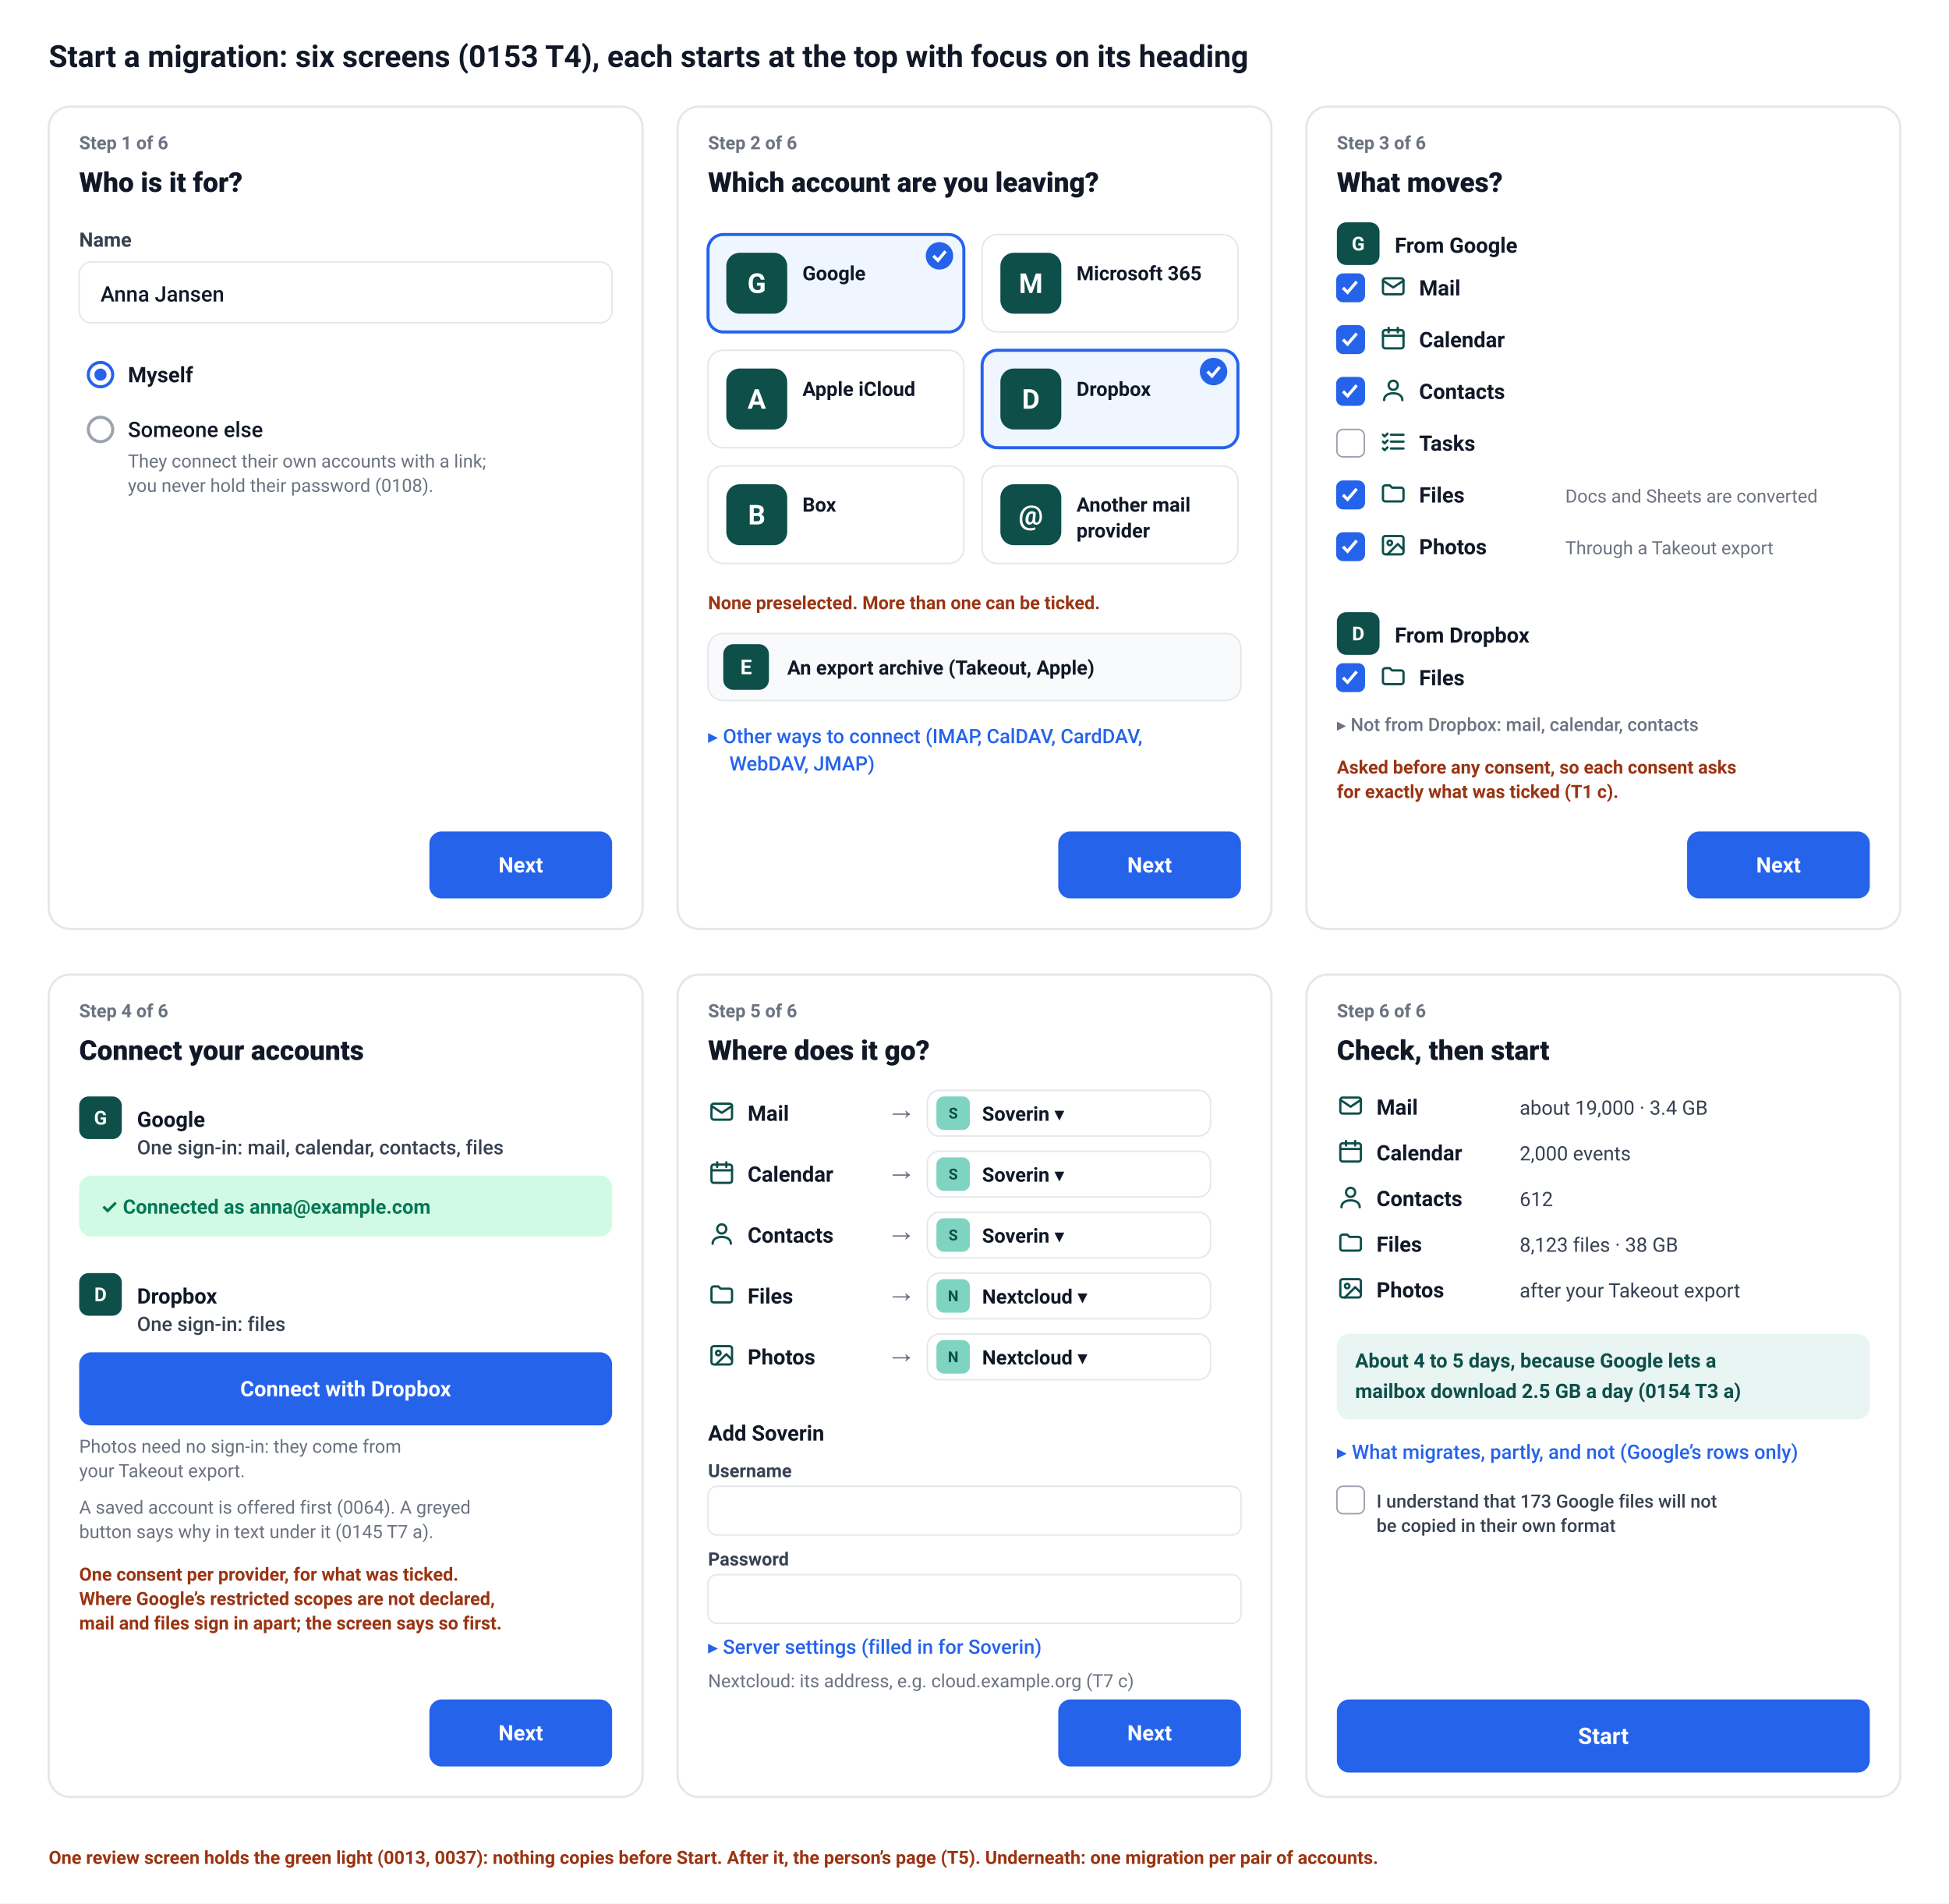
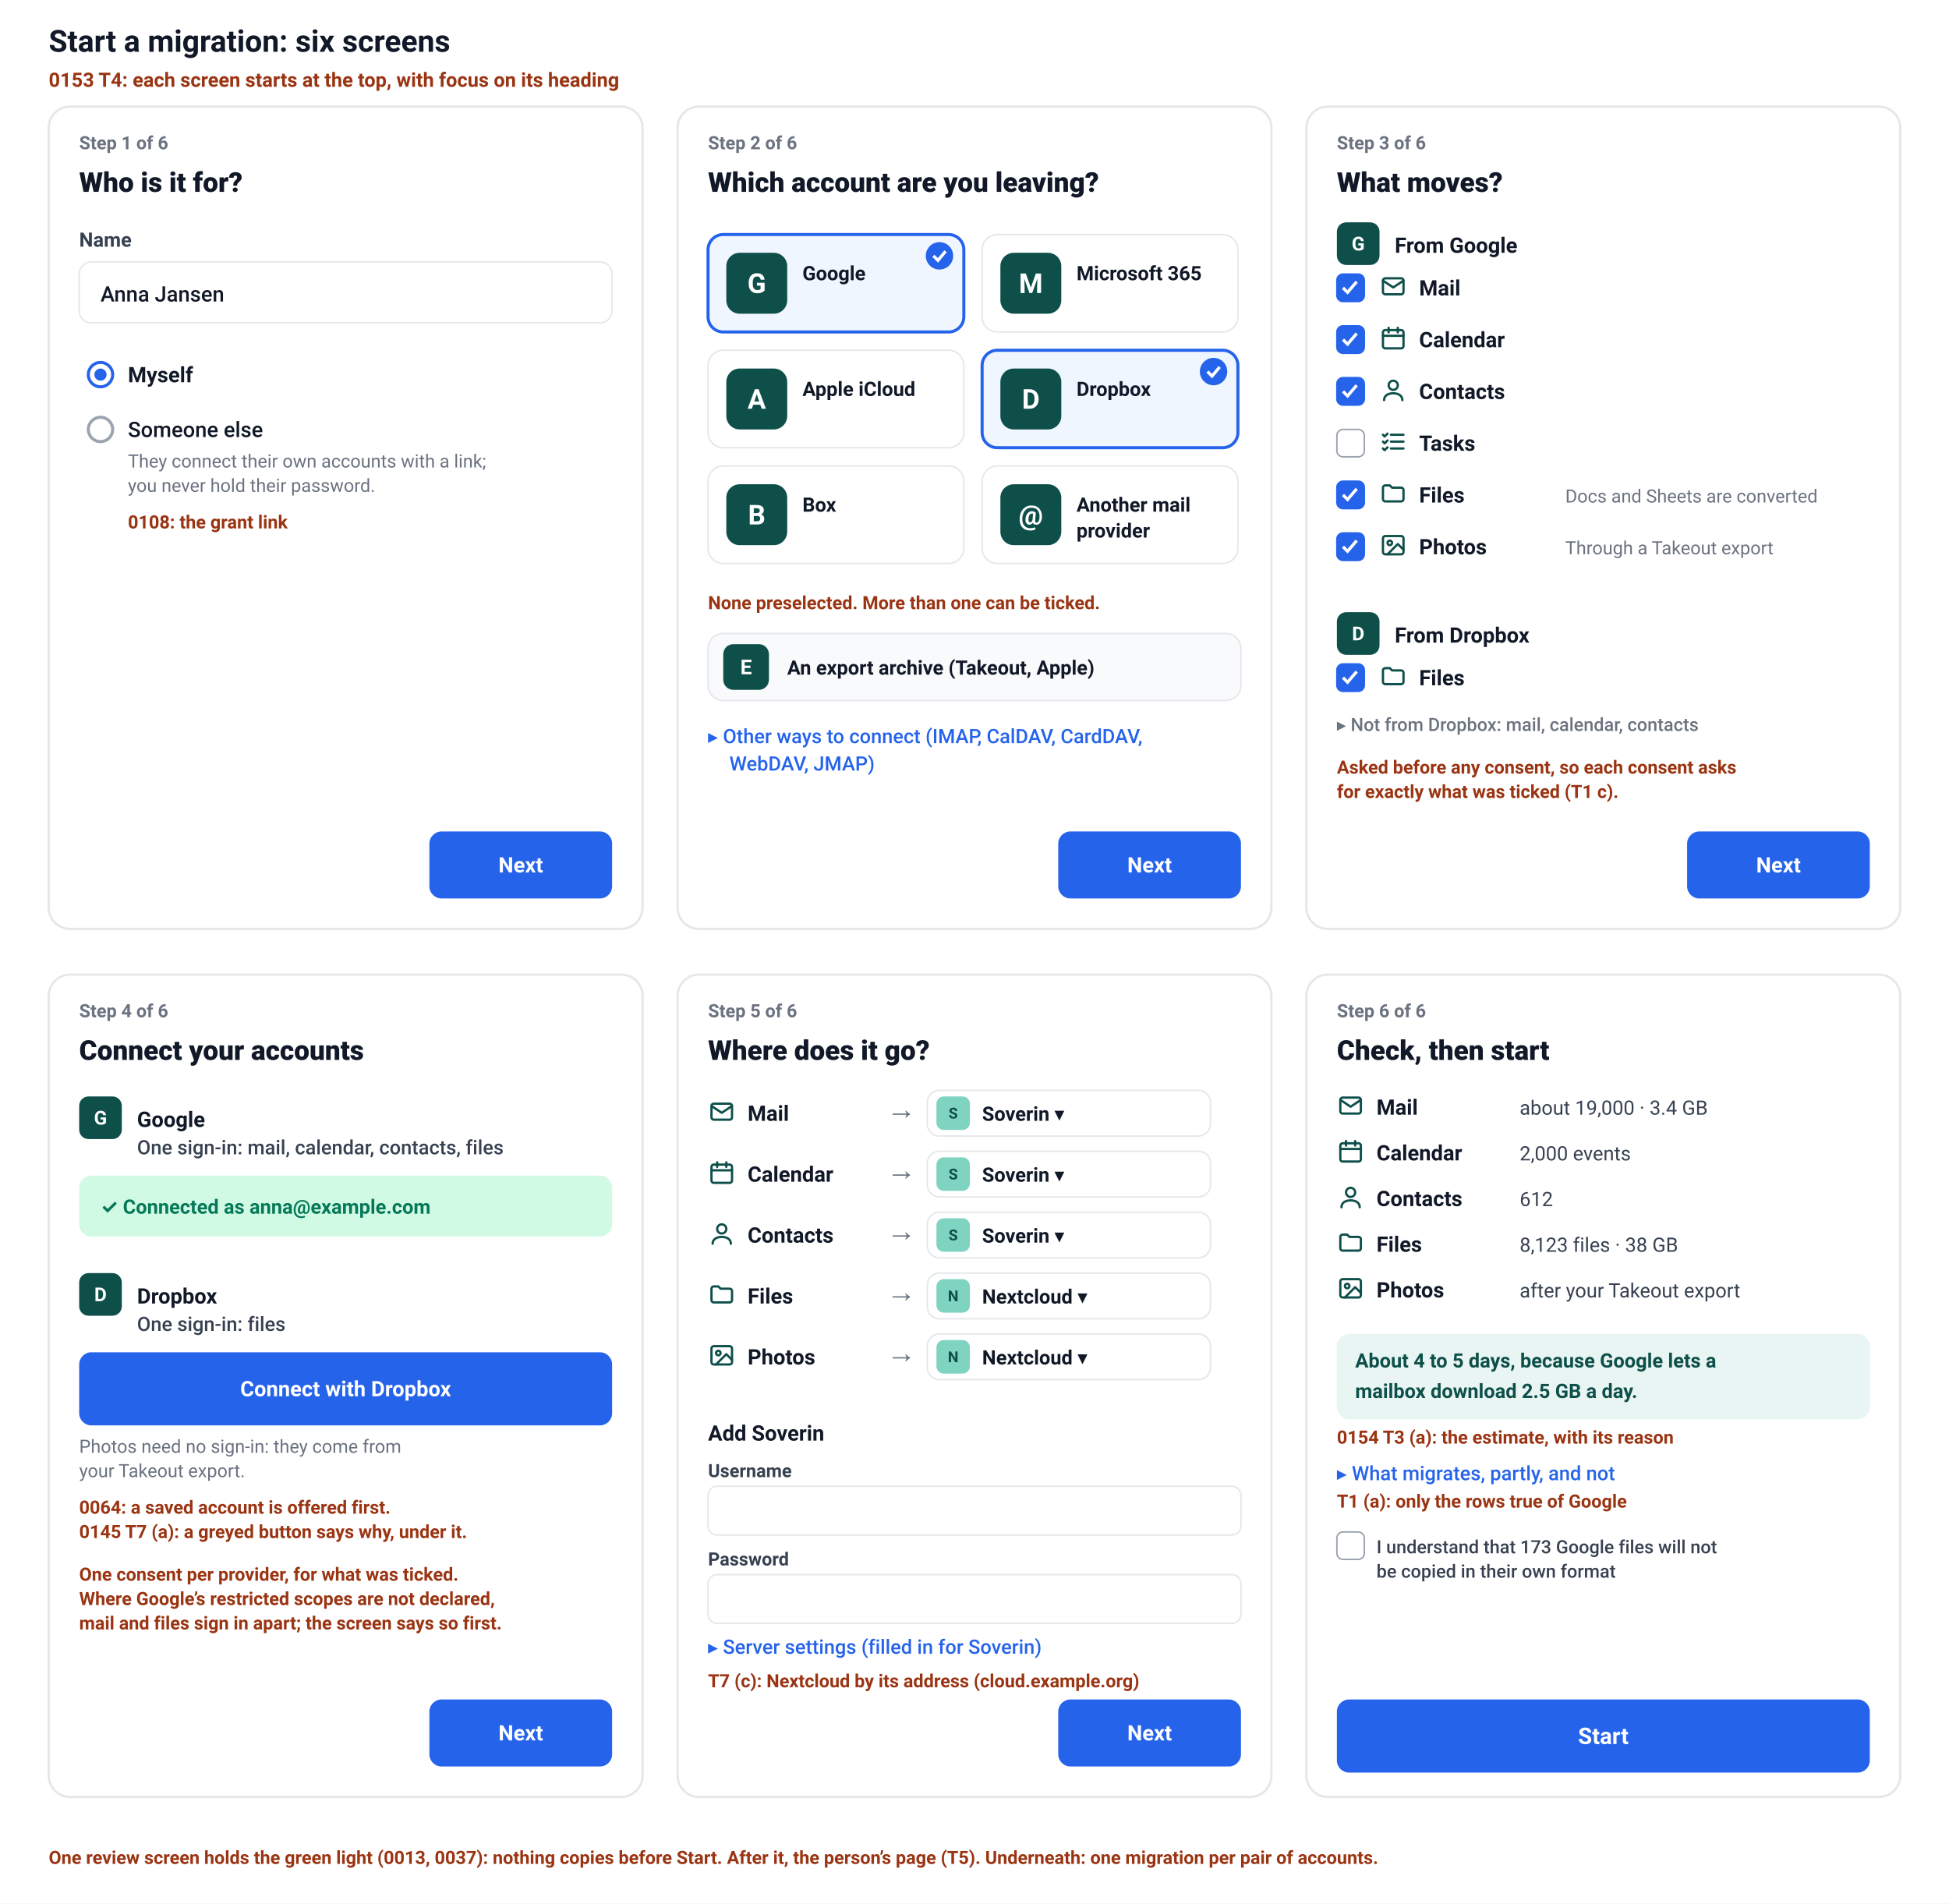
<svg xmlns="http://www.w3.org/2000/svg" width="1280" height="1250" viewBox="0 0 1280 1250" role="img" aria-labelledby="t d" font-family="system-ui, -apple-system, 'Segoe UI', Roboto, Helvetica, Arial, sans-serif">
  <defs>
    <symbol id="i-mail" viewBox="0 0 24 24" fill="none" stroke="currentColor" stroke-width="2" stroke-linecap="round" stroke-linejoin="round">
      <rect x="3" y="5" width="18" height="14" rx="2" />
      <path d="M3 7l9 6 9-6" />
    </symbol>
    <symbol id="i-calendar" viewBox="0 0 24 24" fill="none" stroke="currentColor" stroke-width="2" stroke-linecap="round" stroke-linejoin="round">
      <rect x="3" y="5" width="18" height="16" rx="2" />
      <path d="M3 10h18M8 3v4M16 3v4" />
    </symbol>
    <symbol id="i-contacts" viewBox="0 0 24 24" fill="none" stroke="currentColor" stroke-width="2" stroke-linecap="round" stroke-linejoin="round">
      <circle cx="12" cy="8" r="4" />
      <path d="M4 21c0-4 3.6-6 8-6s8 2 8 6" />
    </symbol>
    <symbol id="i-files" viewBox="0 0 24 24" fill="none" stroke="currentColor" stroke-width="2" stroke-linecap="round" stroke-linejoin="round">
      <path d="M3 7a2 2 0 0 1 2-2h4l2 2h8a2 2 0 0 1 2 2v8a2 2 0 0 1-2 2H5a2 2 0 0 1-2-2z" />
    </symbol>
    <symbol id="i-photos" viewBox="0 0 24 24" fill="none" stroke="currentColor" stroke-width="2" stroke-linecap="round" stroke-linejoin="round">
      <rect x="3" y="4" width="18" height="16" rx="2" />
      <circle cx="9" cy="10" r="2" />
      <path d="M21 16l-5-5-9 9" />
    </symbol>
    <symbol id="i-tasks" viewBox="0 0 24 24" fill="none" stroke="currentColor" stroke-width="2" stroke-linecap="round" stroke-linejoin="round">
      <path d="M3 6l1.5 1.5L7 5M3 12l1.5 1.5L7 11M3 18l1.5 1.5L7 17M10 6h11M10 12h11M10 18h11" />
    </symbol>
  </defs>
  <rect width="1280" height="1250" fill="#FFFFFF" />
-   <text x="32" y="44" font-size="20" font-weight="700" fill="#111827" text-anchor="start">Start a migration: six screens (0153 T4), each starts at the top with focus on its heading</text>
+   <text x="32" y="34" font-size="20" font-weight="700" fill="#111827" text-anchor="start">Start a migration: six screens</text>
+   <text x="32" y="57" font-size="13" font-weight="600" fill="#9A3412" text-anchor="start">0153 T4: each screen starts at the top, with focus on its heading</text>
  <rect x="32" y="70" width="390" height="540" rx="14" fill="#FFFFFF" stroke="#E5E7EB" stroke-width="1.5" />
  <text x="52" y="98" font-size="12" font-weight="600" fill="#6B7280" text-anchor="start">Step 1 of 6</text>
  <text x="52" y="126" font-size="18" font-weight="800" fill="#111827" text-anchor="start">Who is it for?</text>
  <text x="52" y="162" font-size="13" font-weight="600" fill="#374151" text-anchor="start">Name</text>
  <rect x="52" y="172" width="350" height="40" rx="8" fill="#FFFFFF" stroke="#E5E7EB" stroke-width="1" />
  <text x="66" y="198" font-size="14" font-weight="500" fill="#111827" text-anchor="start">Anna Jansen</text>
  <circle cx="66" cy="246" r="8" fill="none" stroke="#2563EB" stroke-width="2" />
  <circle cx="66" cy="246" r="4" fill="#2563EB" />
  <text x="84" y="251" font-size="14" font-weight="600" fill="#111827" text-anchor="start">Myself</text>
  <circle cx="66" cy="282" r="8" fill="none" stroke="#9CA3AF" stroke-width="2" />
  <text x="84" y="287" font-size="14" font-weight="500" fill="#111827" text-anchor="start">Someone else</text>
  <text x="84" y="307" font-size="12" font-weight="400" fill="#6B7280" text-anchor="start">They connect their own accounts with a link;</text>
-   <text x="84" y="323" font-size="12" font-weight="400" fill="#6B7280" text-anchor="start">you never hold their password (0108).</text>
+   <text x="84" y="323" font-size="12" font-weight="400" fill="#6B7280" text-anchor="start">you never hold their password.</text>
+   <text x="84" y="347" font-size="12" font-weight="600" fill="#9A3412" text-anchor="start">0108: the grant link</text>
  <rect x="282" y="546" width="120" height="44" rx="8" fill="#2563EB" />
  <text x="342.0" y="572.9" font-size="14" font-weight="600" fill="#FFFFFF" text-anchor="middle">Next</text>
  <rect x="445" y="70" width="390" height="540" rx="14" fill="#FFFFFF" stroke="#E5E7EB" stroke-width="1.5" />
  <text x="465" y="98" font-size="12" font-weight="600" fill="#6B7280" text-anchor="start">Step 2 of 6</text>
  <text x="465" y="126" font-size="18" font-weight="800" fill="#111827" text-anchor="start">Which account are you leaving?</text>
  <rect x="465" y="154" width="168" height="64" rx="10" fill="#EFF6FF" stroke="#2563EB" stroke-width="2" />
  <rect x="477" y="166" width="40" height="40" rx="8.8" fill="#0E4F4A" />
  <text x="497.0" y="192.4" font-size="18.0" font-weight="700" fill="#FFFFFF" text-anchor="middle">G</text>
  <text x="527" y="184" font-size="13" font-weight="600" fill="#111827" text-anchor="start">Google</text>
  <circle cx="617" cy="168" r="9" fill="#2563EB" />
  <path d="M613 168l3 3 5-6" fill="none" stroke="white" stroke-width="2" />
  <rect x="645" y="154" width="168" height="64" rx="10" fill="#FFFFFF" stroke="#E5E7EB" stroke-width="1" />
  <rect x="657" y="166" width="40" height="40" rx="8.8" fill="#0E4F4A" />
  <text x="677.0" y="192.4" font-size="18.0" font-weight="700" fill="#FFFFFF" text-anchor="middle">M</text>
  <text x="707" y="184" font-size="13" font-weight="600" fill="#111827" text-anchor="start">Microsoft 365</text>
  <rect x="465" y="230" width="168" height="64" rx="10" fill="#FFFFFF" stroke="#E5E7EB" stroke-width="1" />
  <rect x="477" y="242" width="40" height="40" rx="8.8" fill="#0E4F4A" />
  <text x="497.0" y="268.4" font-size="18.0" font-weight="700" fill="#FFFFFF" text-anchor="middle">A</text>
  <text x="527" y="260" font-size="13" font-weight="600" fill="#111827" text-anchor="start">Apple iCloud</text>
  <rect x="645" y="230" width="168" height="64" rx="10" fill="#EFF6FF" stroke="#2563EB" stroke-width="2" />
  <rect x="657" y="242" width="40" height="40" rx="8.8" fill="#0E4F4A" />
  <text x="677.0" y="268.4" font-size="18.0" font-weight="700" fill="#FFFFFF" text-anchor="middle">D</text>
  <text x="707" y="260" font-size="13" font-weight="600" fill="#111827" text-anchor="start">Dropbox</text>
  <circle cx="797" cy="244" r="9" fill="#2563EB" />
  <path d="M793 244l3 3 5-6" fill="none" stroke="white" stroke-width="2" />
  <rect x="465" y="306" width="168" height="64" rx="10" fill="#FFFFFF" stroke="#E5E7EB" stroke-width="1" />
  <rect x="477" y="318" width="40" height="40" rx="8.8" fill="#0E4F4A" />
  <text x="497.0" y="344.4" font-size="18.0" font-weight="700" fill="#FFFFFF" text-anchor="middle">B</text>
  <text x="527" y="336" font-size="13" font-weight="600" fill="#111827" text-anchor="start">Box</text>
  <rect x="645" y="306" width="168" height="64" rx="10" fill="#FFFFFF" stroke="#E5E7EB" stroke-width="1" />
  <rect x="657" y="318" width="40" height="40" rx="8.8" fill="#0E4F4A" />
  <text x="677.0" y="344.4" font-size="18.0" font-weight="700" fill="#FFFFFF" text-anchor="middle">@</text>
  <text x="707" y="336" font-size="13" font-weight="600" fill="#111827" text-anchor="start">Another mail</text>
  <text x="707" y="353" font-size="13" font-weight="600" fill="#111827" text-anchor="start">provider</text>
  <text x="465" y="400" font-size="12" font-weight="600" fill="#9A3412" text-anchor="start">None preselected. More than one can be ticked.</text>
  <rect x="465" y="416" width="350" height="44" rx="10" fill="#F9FAFB" stroke="#E5E7EB" stroke-width="1" />
  <rect x="475" y="423" width="30" height="30" rx="6.6" fill="#0E4F4A" />
  <text x="490.0" y="442.8" font-size="13.5" font-weight="700" fill="#FFFFFF" text-anchor="middle">E</text>
  <text x="517" y="443" font-size="13" font-weight="600" fill="#111827" text-anchor="start">An export archive (Takeout, Apple)</text>
  <text x="465" y="488" font-size="13" font-weight="500" fill="#2563EB" text-anchor="start">▸ Other ways to connect (IMAP, CalDAV, CardDAV,</text>
  <text x="479" y="506" font-size="13" font-weight="500" fill="#2563EB" text-anchor="start">WebDAV, JMAP)</text>
  <rect x="695" y="546" width="120" height="44" rx="8" fill="#2563EB" />
  <text x="755.0" y="572.9" font-size="14" font-weight="600" fill="#FFFFFF" text-anchor="middle">Next</text>
  <rect x="858" y="70" width="390" height="540" rx="14" fill="#FFFFFF" stroke="#E5E7EB" stroke-width="1.5" />
  <text x="878" y="98" font-size="12" font-weight="600" fill="#6B7280" text-anchor="start">Step 3 of 6</text>
  <text x="878" y="126" font-size="18" font-weight="800" fill="#111827" text-anchor="start">What moves?</text>
  <rect x="878" y="146" width="28" height="28" rx="6.16" fill="#0E4F4A" />
  <text x="892.0" y="164.48" font-size="12.6" font-weight="700" fill="#FFFFFF" text-anchor="middle">G</text>
  <text x="916" y="166" font-size="14" font-weight="700" fill="#111827" text-anchor="start">From Google</text>
  <rect x="878" y="180" width="18" height="18" rx="4" fill="#2563EB" stroke="#2563EB" stroke-width="1" />
  <path d="M882 189l3 3 6-7" fill="none" stroke="white" stroke-width="2" />
  <use href="#i-mail" x="906" y="179" width="18" height="18" color="#0E4F4A" />
  <text x="932" y="194" font-size="14" font-weight="600" fill="#111827" text-anchor="start">Mail</text>
  <rect x="878" y="214" width="18" height="18" rx="4" fill="#2563EB" stroke="#2563EB" stroke-width="1" />
  <path d="M882 223l3 3 6-7" fill="none" stroke="white" stroke-width="2" />
  <use href="#i-calendar" x="906" y="213" width="18" height="18" color="#0E4F4A" />
  <text x="932" y="228" font-size="14" font-weight="600" fill="#111827" text-anchor="start">Calendar</text>
  <rect x="878" y="248" width="18" height="18" rx="4" fill="#2563EB" stroke="#2563EB" stroke-width="1" />
  <path d="M882 257l3 3 6-7" fill="none" stroke="white" stroke-width="2" />
  <use href="#i-contacts" x="906" y="247" width="18" height="18" color="#0E4F4A" />
  <text x="932" y="262" font-size="14" font-weight="600" fill="#111827" text-anchor="start">Contacts</text>
  <rect x="878" y="282" width="18" height="18" rx="4" fill="#FFFFFF" stroke="#9CA3AF" stroke-width="1" />
  <use href="#i-tasks" x="906" y="281" width="18" height="18" color="#0E4F4A" />
  <text x="932" y="296" font-size="14" font-weight="600" fill="#111827" text-anchor="start">Tasks</text>
  <rect x="878" y="316" width="18" height="18" rx="4" fill="#2563EB" stroke="#2563EB" stroke-width="1" />
  <path d="M882 325l3 3 6-7" fill="none" stroke="white" stroke-width="2" />
  <use href="#i-files" x="906" y="315" width="18" height="18" color="#0E4F4A" />
  <text x="932" y="330" font-size="14" font-weight="600" fill="#111827" text-anchor="start">Files</text>
  <text x="1028" y="330" font-size="12" font-weight="400" fill="#6B7280" text-anchor="start">Docs and Sheets are converted</text>
  <rect x="878" y="350" width="18" height="18" rx="4" fill="#2563EB" stroke="#2563EB" stroke-width="1" />
  <path d="M882 359l3 3 6-7" fill="none" stroke="white" stroke-width="2" />
  <use href="#i-photos" x="906" y="349" width="18" height="18" color="#0E4F4A" />
  <text x="932" y="364" font-size="14" font-weight="600" fill="#111827" text-anchor="start">Photos</text>
  <text x="1028" y="364" font-size="12" font-weight="400" fill="#6B7280" text-anchor="start">Through a Takeout export</text>
  <rect x="878" y="402" width="28" height="28" rx="6.16" fill="#0E4F4A" />
  <text x="892.0" y="420.48" font-size="12.6" font-weight="700" fill="#FFFFFF" text-anchor="middle">D</text>
  <text x="916" y="422" font-size="14" font-weight="700" fill="#111827" text-anchor="start">From Dropbox</text>
  <rect x="878" y="436" width="18" height="18" rx="4" fill="#2563EB" stroke="#2563EB" stroke-width="1" />
  <path d="M882 445l3 3 6-7" fill="none" stroke="white" stroke-width="2" />
  <use href="#i-files" x="906" y="435" width="18" height="18" color="#0E4F4A" />
  <text x="932" y="450" font-size="14" font-weight="600" fill="#111827" text-anchor="start">Files</text>
  <text x="878" y="480" font-size="12" font-weight="500" fill="#6B7280" text-anchor="start">▸ Not from Dropbox: mail, calendar, contacts</text>
  <text x="878" y="508" font-size="12" font-weight="600" fill="#9A3412" text-anchor="start">Asked before any consent, so each consent asks</text>
  <text x="878" y="524" font-size="12" font-weight="600" fill="#9A3412" text-anchor="start">for exactly what was ticked (T1 c).</text>
  <rect x="1108" y="546" width="120" height="44" rx="8" fill="#2563EB" />
  <text x="1168.0" y="572.9" font-size="14" font-weight="600" fill="#FFFFFF" text-anchor="middle">Next</text>
  <rect x="32" y="640" width="390" height="540" rx="14" fill="#FFFFFF" stroke="#E5E7EB" stroke-width="1.5" />
  <text x="52" y="668" font-size="12" font-weight="600" fill="#6B7280" text-anchor="start">Step 4 of 6</text>
  <text x="52" y="696" font-size="18" font-weight="800" fill="#111827" text-anchor="start">Connect your accounts</text>
  <rect x="52" y="720" width="28" height="28" rx="6.16" fill="#0E4F4A" />
  <text x="66.0" y="738.48" font-size="12.6" font-weight="700" fill="#FFFFFF" text-anchor="middle">G</text>
  <text x="90" y="740" font-size="14" font-weight="700" fill="#111827" text-anchor="start">Google</text>
  <text x="90" y="758" font-size="13" font-weight="500" fill="#374151" text-anchor="start">One sign-in: mail, calendar, contacts, files</text>
  <rect x="52" y="772" width="350" height="40" rx="8" fill="#D1FAE5" />
  <text x="66" y="797" font-size="13" font-weight="700" fill="#047857" text-anchor="start">✓ Connected as anna@example.com</text>
  <rect x="52" y="836" width="28" height="28" rx="6.16" fill="#0E4F4A" />
  <text x="66.0" y="854.48" font-size="12.6" font-weight="700" fill="#FFFFFF" text-anchor="middle">D</text>
  <text x="90" y="856" font-size="14" font-weight="700" fill="#111827" text-anchor="start">Dropbox</text>
  <text x="90" y="874" font-size="13" font-weight="500" fill="#374151" text-anchor="start">One sign-in: files</text>
  <rect x="52" y="888" width="350" height="48" rx="8" fill="#2563EB" />
  <text x="227.0" y="916.9" font-size="14" font-weight="600" fill="#FFFFFF" text-anchor="middle">Connect with Dropbox</text>
  <text x="52" y="954" font-size="12" font-weight="400" fill="#6B7280" text-anchor="start">Photos need no sign-in: they come from</text>
  <text x="52" y="970" font-size="12" font-weight="400" fill="#6B7280" text-anchor="start">your Takeout export.</text>
-   <text x="52" y="994" font-size="12" font-weight="400" fill="#6B7280" text-anchor="start">A saved account is offered first (0064). A greyed</text>
-   <text x="52" y="1010" font-size="12" font-weight="400" fill="#6B7280" text-anchor="start">button says why in text under it (0145 T7 a).</text>
+   <text x="52" y="994" font-size="12" font-weight="600" fill="#9A3412" text-anchor="start">0064: a saved account is offered first.</text>
+   <text x="52" y="1010" font-size="12" font-weight="600" fill="#9A3412" text-anchor="start">0145 T7 (a): a greyed button says why, under it.</text>
  <text x="52" y="1038" font-size="12" font-weight="600" fill="#9A3412" text-anchor="start">One consent per provider, for what was ticked.</text>
  <text x="52" y="1054" font-size="12" font-weight="600" fill="#9A3412" text-anchor="start">Where Google’s restricted scopes are not declared,</text>
  <text x="52" y="1070" font-size="12" font-weight="600" fill="#9A3412" text-anchor="start">mail and files sign in apart; the screen says so first.</text>
  <rect x="282" y="1116" width="120" height="44" rx="8" fill="#2563EB" />
  <text x="342.0" y="1142.9" font-size="14" font-weight="600" fill="#FFFFFF" text-anchor="middle">Next</text>
  <rect x="445" y="640" width="390" height="540" rx="14" fill="#FFFFFF" stroke="#E5E7EB" stroke-width="1.5" />
  <text x="465" y="668" font-size="12" font-weight="600" fill="#6B7280" text-anchor="start">Step 5 of 6</text>
  <text x="465" y="696" font-size="18" font-weight="800" fill="#111827" text-anchor="start">Where does it go?</text>
  <use href="#i-mail" x="465" y="721" width="18" height="18" color="#0E4F4A" />
  <text x="491" y="736" font-size="14" font-weight="600" fill="#111827" text-anchor="start">Mail</text>
  <text x="585" y="736" font-size="14" font-weight="600" fill="#6B7280" text-anchor="start">→</text>
  <rect x="609" y="716" width="186" height="30" rx="8" fill="#FFFFFF" stroke="#E5E7EB" stroke-width="1" />
  <rect x="615" y="720" width="22" height="22" rx="4.84" fill="#7FD4C1" />
  <text x="626.0" y="734.52" font-size="9.9" font-weight="700" fill="#0E4F4A" text-anchor="middle">S</text>
  <text x="645" y="736" font-size="13" font-weight="600" fill="#111827" text-anchor="start">Soverin  ▾</text>
  <use href="#i-calendar" x="465" y="761" width="18" height="18" color="#0E4F4A" />
  <text x="491" y="776" font-size="14" font-weight="600" fill="#111827" text-anchor="start">Calendar</text>
  <text x="585" y="776" font-size="14" font-weight="600" fill="#6B7280" text-anchor="start">→</text>
  <rect x="609" y="756" width="186" height="30" rx="8" fill="#FFFFFF" stroke="#E5E7EB" stroke-width="1" />
  <rect x="615" y="760" width="22" height="22" rx="4.84" fill="#7FD4C1" />
  <text x="626.0" y="774.52" font-size="9.9" font-weight="700" fill="#0E4F4A" text-anchor="middle">S</text>
  <text x="645" y="776" font-size="13" font-weight="600" fill="#111827" text-anchor="start">Soverin  ▾</text>
  <use href="#i-contacts" x="465" y="801" width="18" height="18" color="#0E4F4A" />
  <text x="491" y="816" font-size="14" font-weight="600" fill="#111827" text-anchor="start">Contacts</text>
  <text x="585" y="816" font-size="14" font-weight="600" fill="#6B7280" text-anchor="start">→</text>
  <rect x="609" y="796" width="186" height="30" rx="8" fill="#FFFFFF" stroke="#E5E7EB" stroke-width="1" />
  <rect x="615" y="800" width="22" height="22" rx="4.84" fill="#7FD4C1" />
  <text x="626.0" y="814.52" font-size="9.9" font-weight="700" fill="#0E4F4A" text-anchor="middle">S</text>
  <text x="645" y="816" font-size="13" font-weight="600" fill="#111827" text-anchor="start">Soverin  ▾</text>
  <use href="#i-files" x="465" y="841" width="18" height="18" color="#0E4F4A" />
  <text x="491" y="856" font-size="14" font-weight="600" fill="#111827" text-anchor="start">Files</text>
  <text x="585" y="856" font-size="14" font-weight="600" fill="#6B7280" text-anchor="start">→</text>
  <rect x="609" y="836" width="186" height="30" rx="8" fill="#FFFFFF" stroke="#E5E7EB" stroke-width="1" />
  <rect x="615" y="840" width="22" height="22" rx="4.84" fill="#7FD4C1" />
  <text x="626.0" y="854.52" font-size="9.9" font-weight="700" fill="#0E4F4A" text-anchor="middle">N</text>
  <text x="645" y="856" font-size="13" font-weight="600" fill="#111827" text-anchor="start">Nextcloud  ▾</text>
  <use href="#i-photos" x="465" y="881" width="18" height="18" color="#0E4F4A" />
  <text x="491" y="896" font-size="14" font-weight="600" fill="#111827" text-anchor="start">Photos</text>
  <text x="585" y="896" font-size="14" font-weight="600" fill="#6B7280" text-anchor="start">→</text>
  <rect x="609" y="876" width="186" height="30" rx="8" fill="#FFFFFF" stroke="#E5E7EB" stroke-width="1" />
  <rect x="615" y="880" width="22" height="22" rx="4.84" fill="#7FD4C1" />
  <text x="626.0" y="894.52" font-size="9.9" font-weight="700" fill="#0E4F4A" text-anchor="middle">N</text>
  <text x="645" y="896" font-size="13" font-weight="600" fill="#111827" text-anchor="start">Nextcloud  ▾</text>
  <text x="465" y="946" font-size="14" font-weight="700" fill="#111827" text-anchor="start">Add Soverin</text>
  <text x="465" y="970" font-size="12" font-weight="600" fill="#374151" text-anchor="start">Username</text>
  <rect x="465" y="976" width="350" height="32" rx="6" fill="#FFFFFF" stroke="#E5E7EB" stroke-width="1" />
  <text x="465" y="1028" font-size="12" font-weight="600" fill="#374151" text-anchor="start">Password</text>
  <rect x="465" y="1034" width="350" height="32" rx="6" fill="#FFFFFF" stroke="#E5E7EB" stroke-width="1" />
  <text x="465" y="1086" font-size="13" font-weight="500" fill="#2563EB" text-anchor="start">▸ Server settings (filled in for Soverin)</text>
-   <text x="465" y="1108" font-size="12" font-weight="400" fill="#6B7280" text-anchor="start">Nextcloud: its address, e.g. cloud.example.org (T7 c)</text>
+   <text x="465" y="1108" font-size="12" font-weight="600" fill="#9A3412" text-anchor="start">T7 (c): Nextcloud by its address (cloud.example.org)</text>
  <rect x="695" y="1116" width="120" height="44" rx="8" fill="#2563EB" />
  <text x="755.0" y="1142.9" font-size="14" font-weight="600" fill="#FFFFFF" text-anchor="middle">Next</text>
  <rect x="858" y="640" width="390" height="540" rx="14" fill="#FFFFFF" stroke="#E5E7EB" stroke-width="1.5" />
  <text x="878" y="668" font-size="12" font-weight="600" fill="#6B7280" text-anchor="start">Step 6 of 6</text>
  <text x="878" y="696" font-size="18" font-weight="800" fill="#111827" text-anchor="start">Check, then start</text>
  <use href="#i-mail" x="878" y="717" width="18" height="18" color="#0E4F4A" />
  <text x="904" y="732" font-size="14" font-weight="600" fill="#111827" text-anchor="start">Mail</text>
  <text x="998" y="732" font-size="13" font-weight="400" fill="#374151" text-anchor="start">about 19,000 · 3.4 GB</text>
  <use href="#i-calendar" x="878" y="747" width="18" height="18" color="#0E4F4A" />
  <text x="904" y="762" font-size="14" font-weight="600" fill="#111827" text-anchor="start">Calendar</text>
  <text x="998" y="762" font-size="13" font-weight="400" fill="#374151" text-anchor="start">2,000 events</text>
  <use href="#i-contacts" x="878" y="777" width="18" height="18" color="#0E4F4A" />
  <text x="904" y="792" font-size="14" font-weight="600" fill="#111827" text-anchor="start">Contacts</text>
  <text x="998" y="792" font-size="13" font-weight="400" fill="#374151" text-anchor="start">612</text>
  <use href="#i-files" x="878" y="807" width="18" height="18" color="#0E4F4A" />
  <text x="904" y="822" font-size="14" font-weight="600" fill="#111827" text-anchor="start">Files</text>
  <text x="998" y="822" font-size="13" font-weight="400" fill="#374151" text-anchor="start">8,123 files · 38 GB</text>
  <use href="#i-photos" x="878" y="837" width="18" height="18" color="#0E4F4A" />
  <text x="904" y="852" font-size="14" font-weight="600" fill="#111827" text-anchor="start">Photos</text>
  <text x="998" y="852" font-size="13" font-weight="400" fill="#374151" text-anchor="start">after your Takeout export</text>
  <rect x="878" y="876" width="350" height="56" rx="8" fill="#E8F5F2" />
  <text x="890" y="898" font-size="13" font-weight="600" fill="#0E4F4A" text-anchor="start">About 4 to 5 days, because Google lets a</text>
-   <text x="890" y="918" font-size="13" font-weight="600" fill="#0E4F4A" text-anchor="start">mailbox download 2.5 GB a day (0154 T3 a)</text>
-   <text x="878" y="958" font-size="13" font-weight="500" fill="#2563EB" text-anchor="start">▸ What migrates, partly, and not (Google’s rows only)</text>
-   <rect x="878" y="976" width="18" height="18" rx="4" fill="#FFFFFF" stroke="#9CA3AF" stroke-width="1" />
-   <text x="904" y="990" font-size="12" font-weight="500" fill="#374151" text-anchor="start">I understand that 173 Google files will not</text>
-   <text x="904" y="1006" font-size="12" font-weight="500" fill="#374151" text-anchor="start">be copied in their own format</text>
+   <text x="890" y="918" font-size="13" font-weight="600" fill="#0E4F4A" text-anchor="start">mailbox download 2.5 GB a day.</text>
+   <text x="878" y="948" font-size="12" font-weight="600" fill="#9A3412" text-anchor="start">0154 T3 (a): the estimate, with its reason</text>
+   <text x="878" y="972" font-size="13" font-weight="500" fill="#2563EB" text-anchor="start">▸ What migrates, partly, and not</text>
+   <text x="878" y="990" font-size="12" font-weight="600" fill="#9A3412" text-anchor="start">T1 (a): only the rows true of Google</text>
+   <rect x="878" y="1006" width="18" height="18" rx="4" fill="#FFFFFF" stroke="#9CA3AF" stroke-width="1" />
+   <text x="904" y="1020" font-size="12" font-weight="500" fill="#374151" text-anchor="start">I understand that 173 Google files will not</text>
+   <text x="904" y="1036" font-size="12" font-weight="500" fill="#374151" text-anchor="start">be copied in their own format</text>
  <rect x="878" y="1116" width="350" height="48" rx="8" fill="#2563EB" />
  <text x="1053.0" y="1145.25" font-size="15" font-weight="600" fill="#FFFFFF" text-anchor="middle">Start</text>
  <text x="32" y="1224" font-size="12" font-weight="600" fill="#9A3412" text-anchor="start">One review screen holds the green light (0013, 0037): nothing copies before Start. After it, the person’s page (T5). Underneath: one migration per pair of accounts.</text>
</svg>
